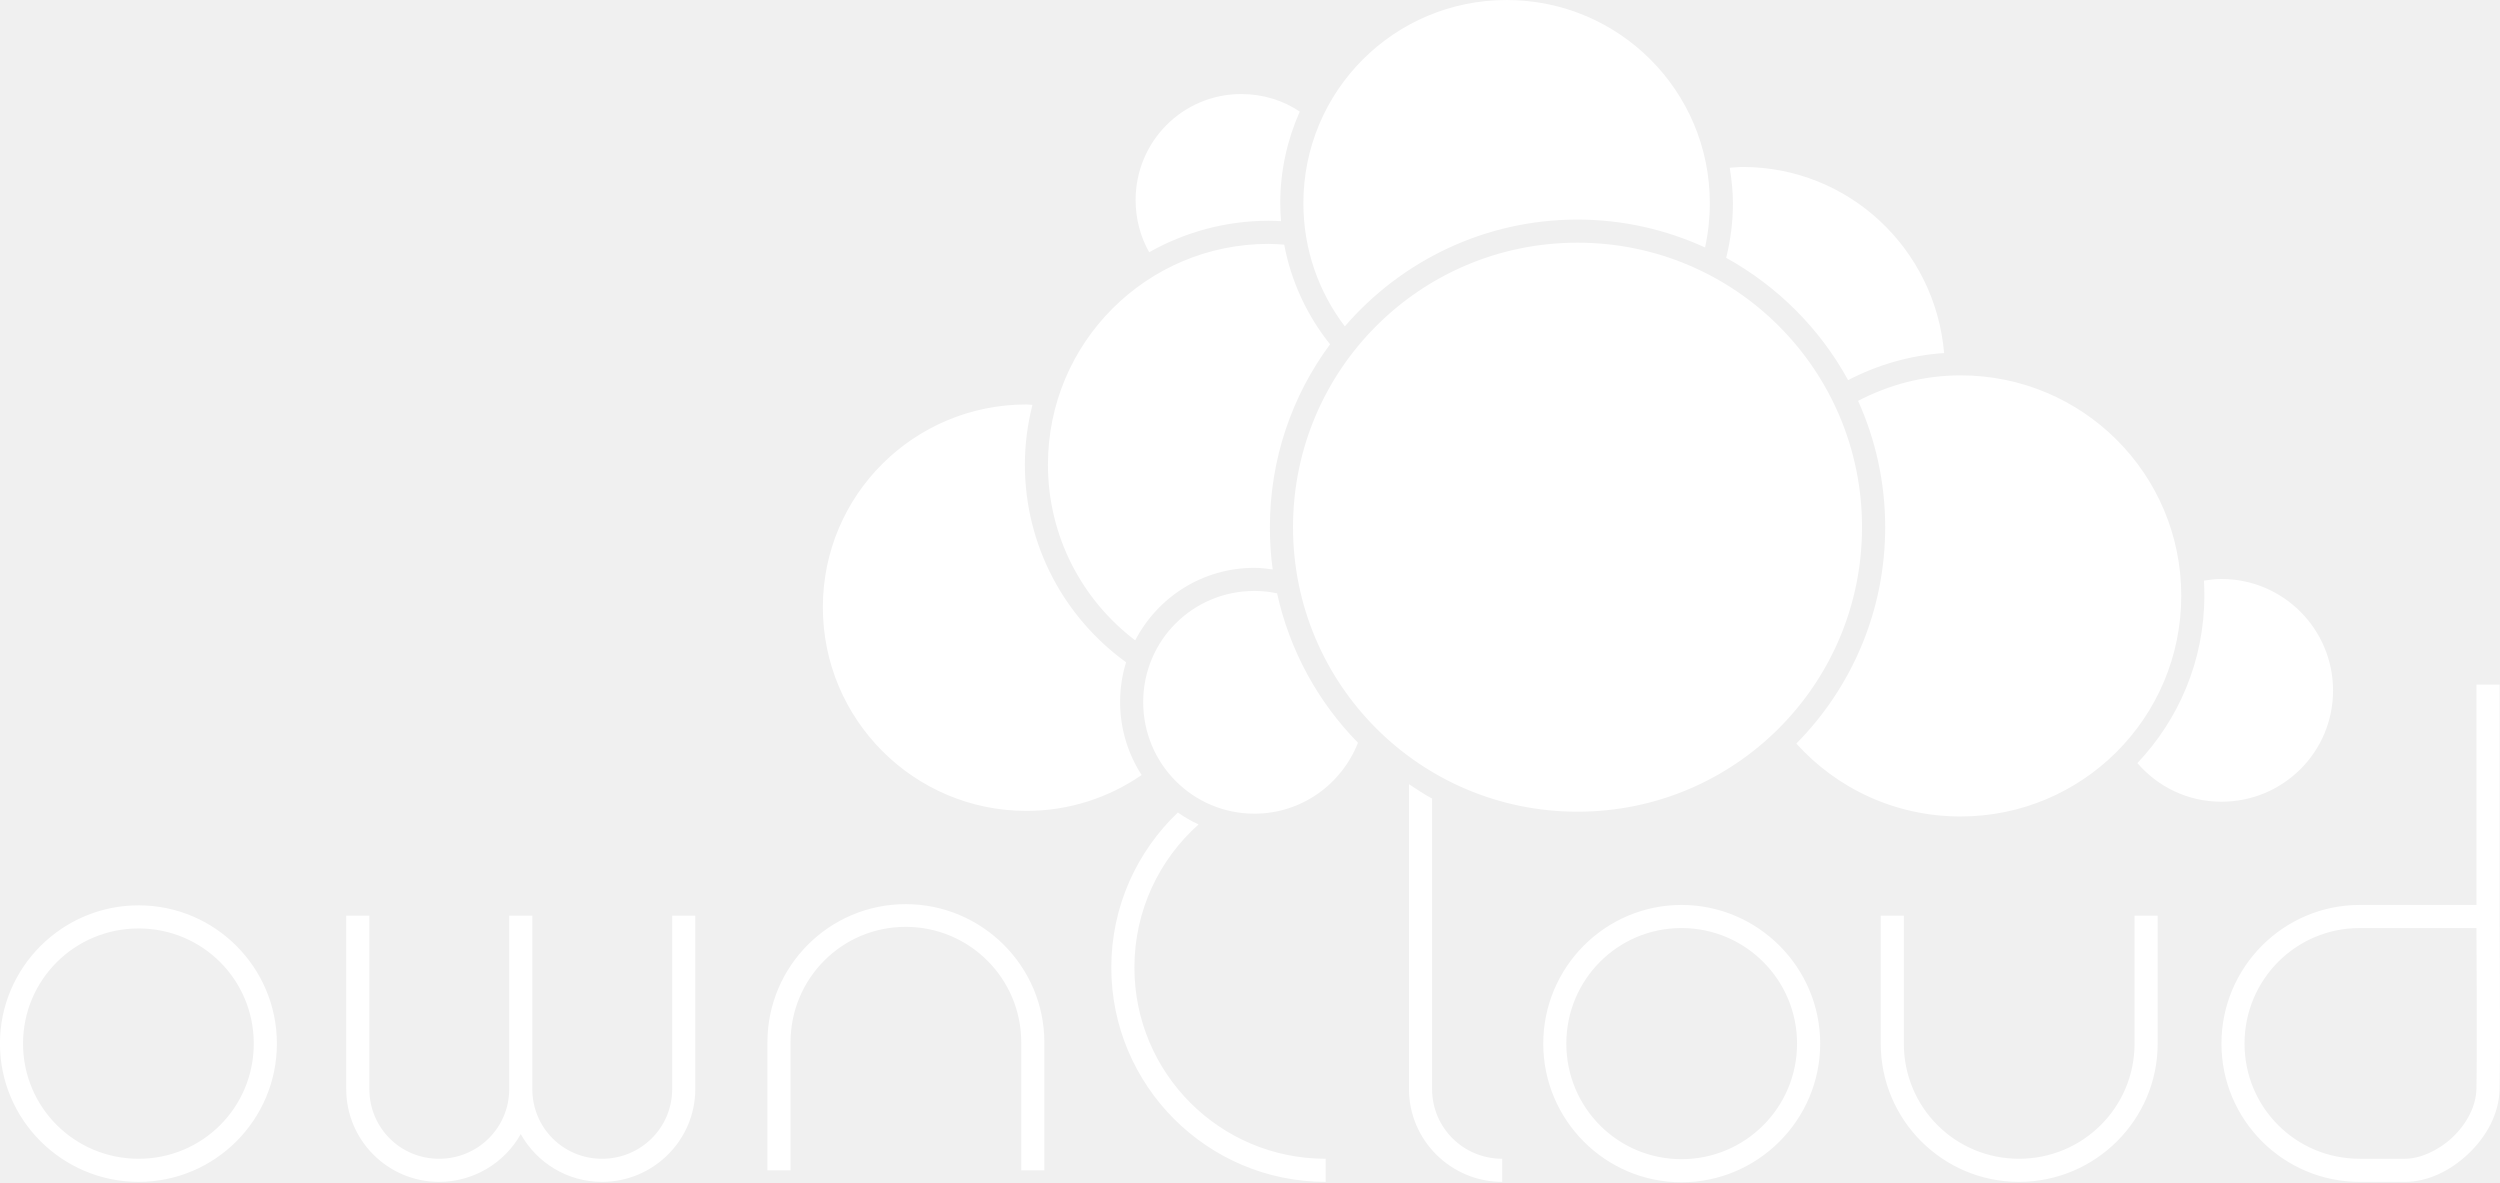
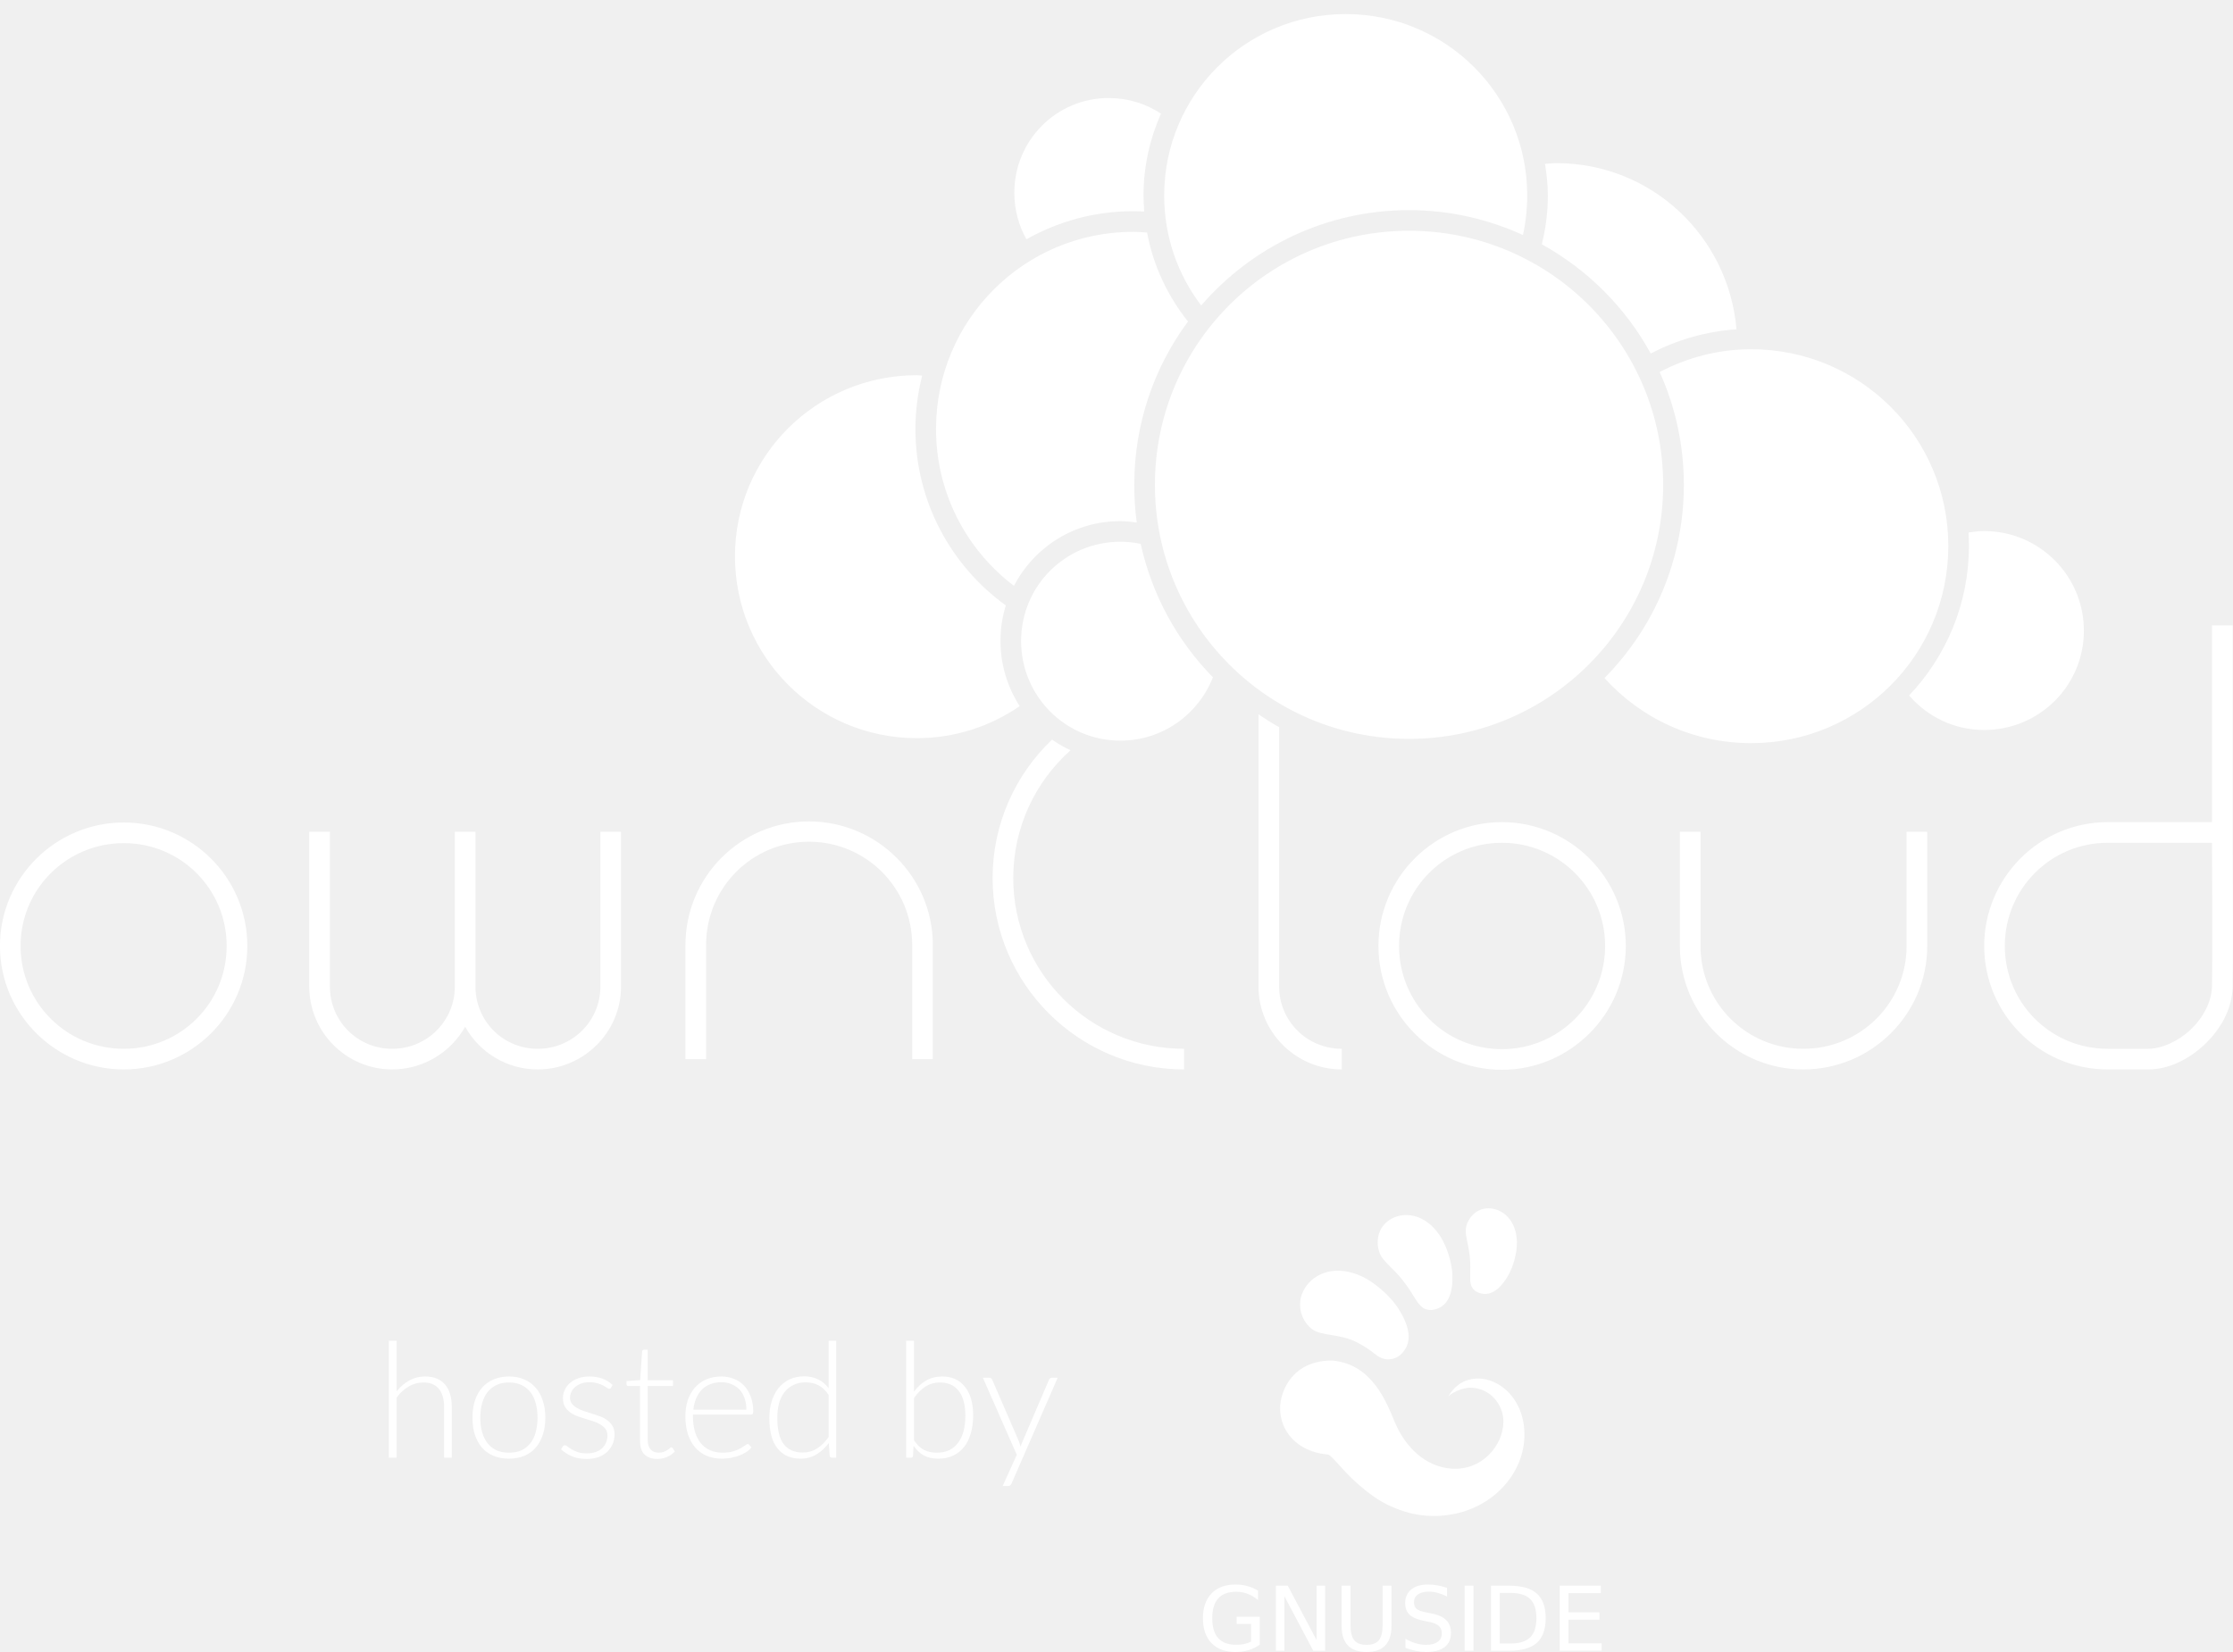
- <svg xmlns="http://www.w3.org/2000/svg" xml:space="preserve" height="118.23" viewBox="0 0 250 118.228" width="250" version="1.1" y="0px" x="0px" enable-background="new 0 0 595.275 311.111">
-   <path style="block-progression:tb;text-indent:0;color:#000000;enable-background:accumulate;text-transform:none" d="m150.66 0c-11.241 0-20.322 9.082-20.322 20.322 0 4.633 1.543 8.898 4.144 12.313 5.643-6.532 13.972-10.679 23.271-10.679 4.55 0 8.864 1.013 12.751 2.789 0.315-1.423 0.478-2.904 0.478-4.423 0.01-11.24-9.08-20.322-20.32-20.322zm-26.539 9.404c-5.854 0-10.56 4.746-10.56 10.599 0 1.895 0.489 3.686 1.355 5.22 3.533-1.993 7.616-3.148 11.954-3.148 0.419 0 0.822 0.017 1.235 0.04-0.047-0.593-0.08-1.188-0.08-1.793 0-3.26 0.708-6.363 1.952-9.165-1.675-1.123-3.683-1.753-5.858-1.753zm50.128 7.292c-0.432 0-0.849 0.053-1.275 0.08 0.184 1.161 0.319 2.334 0.319 3.546 0 1.887-0.24 3.708-0.677 5.459 5.128 2.838 9.387 7.085 12.193 12.233 2.91-1.515 6.157-2.479 9.603-2.71-0.888-10.415-9.517-18.609-20.163-18.609zm-16.497 7.571c-15.729 0-28.451 12.721-28.451 28.451 0 15.729 12.721 28.451 28.451 28.451s28.451-12.723 28.451-28.451c0-15.73-12.722-28.451-28.451-28.451zm-30.882 0.12c-12.203 0-22.076 9.873-22.076 22.076 0 7.184 3.423 13.543 8.727 17.573 2.236-4.313 6.727-7.252 11.914-7.252 0.627 0 1.229 0.076 1.833 0.159-0.19-1.38-0.279-2.792-0.279-4.224 0-6.846 2.228-13.177 6.017-18.29-2.268-2.838-3.891-6.247-4.582-9.962-0.513-0.036-1.032-0.08-1.554-0.08zm69.18 13.149c-3.705 0-7.176 0.946-10.241 2.55 1.74 3.854 2.71 8.131 2.71 12.632 0 8.427-3.388 16.079-8.886 21.637 4.039 4.484 9.899 7.292 16.417 7.292 12.203 0 22.076-9.873 22.076-22.076s-9.873-22.036-22.076-22.036zm-93.403 2.909c-11.241 0-20.362 9.041-20.362 20.282s9.121 20.362 20.362 20.362c4.279 0 8.242-1.333 11.516-3.586-1.353-2.102-2.152-4.616-2.152-7.292 0-1.389 0.205-2.724 0.598-3.985-6.129-4.43-10.121-11.638-10.121-19.764 0-2.065 0.272-4.061 0.757-5.977-0.201-0.006-0.395-0.04-0.598-0.04zm119.5 17.453c-0.6 0-1.18 0.068-1.753 0.159 0.032 0.507 0.04 0.999 0.04 1.514 0 6.482-2.557 12.364-6.694 16.736 2.035 2.367 5.025 3.865 8.408 3.865 6.162 0 11.157-4.955 11.157-11.117 0-6.162-4.995-11.157-11.157-11.157zm-96.71 1.195c-6.162 0-11.118 4.955-11.118 11.117 0 6.162 4.955 11.157 11.118 11.157 4.723 0 8.732-2.947 10.36-7.093-3.973-4.046-6.828-9.208-8.089-14.943-0.738-0.153-1.488-0.239-2.271-0.239zm122.21 9.364v22.036h-11.675c-7.632 0-13.827 6.235-13.827 13.867 0 7.631 6.195 13.827 13.827 13.827h3.387 1.156c2.239 0 4.475-1.087 6.256-2.749s3.141-3.964 3.188-6.535c0.08-4.412 0-17.254 0-17.254v-0.558-22.633h-2.311zm-106.75 9.962v30.483c0 5.123 4.201 9.284 9.324 9.284v-2.311c-3.877 0-7.013-3.097-7.013-6.973v-29.049c-0.805-0.432-1.551-0.934-2.311-1.435zm-23.112 2.829c-4.093 3.906-6.655 9.405-6.655 15.501 0 11.827 9.612 21.438 21.438 21.438v-2.311c-10.579 0-19.127-8.547-19.127-19.127 0-5.691 2.484-10.805 6.415-14.305-0.735-0.339-1.415-0.735-2.072-1.195zm-27.216 9.165c-7.632 0-13.827 6.195-13.827 13.827v12.791h2.311v-12.791c0-6.385 5.131-11.556 11.516-11.556 6.386 0 11.556 5.171 11.556 11.556v12.791h2.311v-12.791c0-7.632-6.234-13.827-13.867-13.827zm77.583 0.08c-7.633 0-13.827 6.234-13.827 13.867s6.194 13.867 13.827 13.867c7.633 0 13.867-6.234 13.867-13.867s-6.234-13.867-13.867-13.867zm-154.29 0.04c-7.632 0-13.867 6.195-13.867 13.827 0 7.632 6.235 13.827 13.867 13.827s13.827-6.195 13.827-13.827c0-7.632-6.195-13.827-13.827-13.827zm20.761 1.036v17.334c0 5.123 4.162 9.284 9.284 9.284 3.491 0 6.572-1.93 8.169-4.782 1.586 2.851 4.638 4.782 8.129 4.782 5.123 0 9.324-4.161 9.324-9.284v-17.334h-2.311v17.334c0 3.876-3.137 6.973-7.013 6.973s-6.973-3.097-6.973-6.973v-17.334h-2.311v17.334c0 3.877-3.135 6.973-7.013 6.973-3.875 0-6.973-3.097-6.973-6.973v-17.334h-2.311zm153.45 0v12.791c0 7.631 6.195 13.827 13.827 13.827 7.632 0 13.867-6.196 13.867-13.827v-12.791h-2.311v12.791c0 6.384-5.171 11.516-11.556 11.516-6.385 0-11.516-5.132-11.516-11.516v-12.791h-2.311zm-19.924 1.235c6.386 0 11.556 5.17 11.556 11.556 0 6.386-5.17 11.556-11.556 11.556-6.386 0-11.516-5.17-11.516-11.556 0-6.386 5.13-11.556 11.516-11.556zm67.821 0h11.675c0.009 1.527 0.073 12.046 0 16.059-0.033 1.786-1.012 3.578-2.431 4.901-1.419 1.324-3.254 2.112-4.702 2.112h-4.543c-6.385 0-11.516-5.132-11.516-11.516 0-6.385 5.131-11.556 11.516-11.556zm-222.11 0.04c6.385 0 11.516 5.131 11.516 11.516s-5.131 11.516-11.516 11.516-11.556-5.131-11.556-11.516 5.171-11.516 11.556-11.516z" fill="#fff" />
+ <svg xmlns="http://www.w3.org/2000/svg" enable-background="new 0 0 595.275 311.111" xml:space="preserve" height="185" width="250" version="1.1" y="0px" x="0px" viewBox="0 0 250 184.997" id="svg3007">
+   <defs id="defs3013" />
+   <path style="text-indent:0;text-transform:none;block-progression:tb;color:#000000;fill:#ffffff;enable-background:accumulate" d="m 150.66,1.573 c -11.241,0 -20.322,9.082 -20.322,20.322 0,4.633 1.543,8.898 4.144,12.313 5.643,-6.532 13.972,-10.679 23.271,-10.679 4.55,0 8.864,1.013 12.751,2.789 0.315,-1.423 0.478,-2.904 0.478,-4.423 0.01,-11.24 -9.08,-20.322 -20.32,-20.322 z m -26.539,9.404 c -5.854,0 -10.56,4.746 -10.56,10.599 0,1.895 0.489,3.686 1.355,5.22 3.533,-1.993 7.616,-3.148 11.954,-3.148 0.419,0 0.822,0.017 1.235,0.04 -0.047,-0.593 -0.08,-1.188 -0.08,-1.793 0,-3.26 0.708,-6.363 1.952,-9.165 -1.675,-1.123 -3.683,-1.753 -5.858,-1.753 z m 50.128,7.292 c -0.432,0 -0.849,0.053 -1.275,0.08 0.184,1.161 0.319,2.334 0.319,3.546 0,1.887 -0.24,3.708 -0.677,5.459 5.128,2.838 9.387,7.085 12.193,12.233 2.91,-1.515 6.157,-2.479 9.603,-2.71 -0.888,-10.415 -9.517,-18.609 -20.163,-18.609 z m -16.497,7.571 c -15.729,0 -28.451,12.721 -28.451,28.451 0,15.729 12.721,28.451 28.451,28.451 15.73,0 28.451,-12.723 28.451,-28.451 0,-15.73 -12.722,-28.451 -28.451,-28.451 z m -30.882,0.12 c -12.203,0 -22.076,9.873 -22.076,22.076 0,7.184 3.423,13.543 8.727,17.573 2.236,-4.313 6.727,-7.252 11.914,-7.252 0.627,0 1.229,0.076 1.833,0.159 -0.19,-1.38 -0.279,-2.792 -0.279,-4.224 0,-6.846 2.228,-13.177 6.017,-18.29 -2.268,-2.838 -3.891,-6.247 -4.582,-9.962 -0.513,-0.035 -1.032,-0.08 -1.554,-0.08 z m 69.18,13.149 c -3.705,0 -7.176,0.946 -10.241,2.55 1.74,3.854 2.71,8.131 2.71,12.632 0,8.427 -3.388,16.079 -8.886,21.637 4.039,4.484 9.899,7.292 16.417,7.292 12.203,0 22.076,-9.873 22.076,-22.076 0,-12.203 -9.873,-22.036 -22.076,-22.036 z m -93.403,2.909 c -11.241,0 -20.362,9.041 -20.362,20.282 0,11.241 9.121,20.362 20.362,20.362 4.279,0 8.242,-1.333 11.516,-3.586 -1.353,-2.102 -2.152,-4.616 -2.152,-7.292 0,-1.389 0.205,-2.724 0.598,-3.985 -6.129,-4.43 -10.121,-11.638 -10.121,-19.764 0,-2.065 0.272,-4.061 0.757,-5.977 -0.201,-0.006 -0.395,-0.04 -0.598,-0.04 z m 119.5,17.453 c -0.6,0 -1.18,0.068 -1.753,0.159 0.032,0.507 0.04,0.999 0.04,1.514 0,6.482 -2.557,12.364 -6.694,16.736 2.035,2.367 5.025,3.865 8.408,3.865 6.162,0 11.157,-4.955 11.157,-11.117 0,-6.162 -4.995,-11.157 -11.157,-11.157 z m -96.71,1.195 c -6.162,0 -11.118,4.956 -11.118,11.117 0,6.162 4.955,11.157 11.118,11.157 4.723,0 8.732,-2.947 10.36,-7.093 -3.973,-4.046 -6.828,-9.208 -8.089,-14.943 -0.738,-0.153 -1.488,-0.239 -2.271,-0.239 z m 122.21,9.364 V 92.066 h -11.675 c -7.632,0 -13.827,6.235 -13.827,13.867 0,7.631 6.195,13.827 13.827,13.827 h 4.543 c 2.239,0 4.475,-1.087 6.256,-2.749 1.781,-1.662 3.141,-3.964 3.188,-6.535 0.08,-4.412 0,-17.254 0,-17.254 V 70.03 h -2.311 z m -106.75,9.962 v 30.483 c 0,5.123 4.201,9.284 9.324,9.284 v -2.311 c -3.877,0 -7.013,-3.097 -7.013,-6.973 V 81.426 c -0.805,-0.432 -1.551,-0.934 -2.311,-1.435 z m -23.112,2.829 c -4.093,3.906 -6.655,9.405 -6.655,15.501 0,11.827 9.612,21.438 21.438,21.438 v -2.311 c -10.579,0 -19.127,-8.547 -19.127,-19.127 0,-5.691 2.484,-10.805 6.415,-14.305 -0.735,-0.339 -1.415,-0.735 -2.072,-1.195 z M 90.569,91.986 c -7.632,0 -13.827,6.195 -13.827,13.827 v 12.791 h 2.311 v -12.791 c 0,-6.385 5.131,-11.556 11.516,-11.556 6.386,0 11.556,5.171 11.556,11.556 v 12.791 h 2.311 v -12.791 c 0,-7.632 -6.234,-13.827 -13.867,-13.827 z m 77.583,0.08 c -7.633,0 -13.827,6.234 -13.827,13.867 0,7.633 6.194,13.867 13.827,13.867 7.633,0 13.867,-6.234 13.867,-13.867 0,-7.633 -6.234,-13.867 -13.867,-13.867 z m -154.29,0.04 c -7.632,0 -13.867,6.195 -13.867,13.827 0,7.632 6.235,13.827 13.867,13.827 7.632,0 13.827,-6.195 13.827,-13.827 0,-7.632 -6.195,-13.827 -13.827,-13.827 z m 20.761,1.036 v 17.334 c 0,5.123 4.162,9.284 9.284,9.284 3.491,0 6.572,-1.93 8.169,-4.782 1.586,2.851 4.638,4.782 8.129,4.782 5.123,0 9.324,-4.161 9.324,-9.284 v -17.334 h -2.311 v 17.334 c 0,3.876 -3.137,6.973 -7.013,6.973 -3.877,0 -6.973,-3.097 -6.973,-6.973 v -17.334 h -2.311 v 17.334 c 0,3.877 -3.135,6.973 -7.013,6.973 -3.875,0 -6.973,-3.097 -6.973,-6.973 v -17.334 h -2.311 z m 153.45,0 v 12.791 c 0,7.631 6.195,13.827 13.827,13.827 7.632,0 13.867,-6.196 13.867,-13.827 v -12.791 h -2.311 v 12.791 c 0,6.384 -5.171,11.516 -11.556,11.516 -6.385,0 -11.516,-5.132 -11.516,-11.516 v -12.791 h -2.311 z m -19.924,1.235 c 6.386,0 11.556,5.17 11.556,11.556 0,6.386 -5.17,11.556 -11.556,11.556 -6.386,0 -11.516,-5.17 -11.516,-11.556 0,-6.386 5.13,-11.556 11.516,-11.556 z m 67.821,0 h 11.675 c 0.009,1.527 0.073,12.046 0,16.059 -0.033,1.786 -1.012,3.578 -2.431,4.901 -1.419,1.324 -3.254,2.112 -4.702,2.112 h -4.543 c -6.385,0 -11.516,-5.132 -11.516,-11.516 0,-6.385 5.131,-11.556 11.516,-11.556 z m -222.11,0.04 c 6.385,0 11.516,5.131 11.516,11.516 0,6.385 -5.131,11.516 -11.516,11.516 -6.385,0 -11.556,-5.131 -11.556,-11.516 0,-6.385 5.171,-11.516 11.556,-11.516 z" id="path3009" />
+   <text xml:space="preserve" style="font-size:18px;font-style:normal;font-variant:normal;font-weight:300;font-stretch:normal;text-align:start;line-height:125%;letter-spacing:0px;word-spacing:0px;writing-mode:lr-tb;text-anchor:start;fill:#ffffff;fill-opacity:1;stroke:none;font-family:Lato;-inkscape-font-specification:Lato Light" x="42.063" y="163.24" id="text3597">
+     <tspan id="tspan3599" x="42.063" y="163.24">hosted by</tspan>
+   </text>
+   <path style="fill:#be0926;display:none" display="none" d="m -5.181,436.376 c 0.398,-0.977 -0.093,-1.907 -1.58,-2.764 -0.221,-0.126 -0.958,-0.506 -2.066,-0.698 -1.422,-0.245 -2.291,0.185 -2.283,0.177 -0.978,0.348 -1.835,1.328 -1.724,2.545 0.086,0.936 0.834,1.623 1.68,1.823 0.764,0.18 1.597,-0.294 3.182,-0.368 0.774,-0.036 0.982,0.015 1.58,-0.001 0.345,-0.011 0.591,-0.074 0.763,-0.18 0.198,-0.121 0.363,-0.325 0.448,-0.534 z" id="path3113" />
+   <g id="g4223" transform="translate(-579.0478,111.6129)">
+     <path transform="translate(2.834646,0)" style="fill:#ffffff;fill-opacity:1" d="m 725.406,40.75 c -4.354,-0.069 -5.875,3.274 -5.875,5.344 0,2.611 1.945,4.815 5.156,5.156 0.067,0.004 0.182,0.006 0.25,0.031 0.071,0.028 0.116,0.067 0.188,0.125 0.739,0.583 1.703,2.085 4,3.906 1.357,1.075 2.379,1.656 3.969,2.219 2.666,0.941 4.904,0.564 5.5,0.469 4.721,-0.743 8.093,-4.492 8.281,-8.562 0.224,-4.871 -3.679,-7.513 -6.531,-6.438 -1.344,0.493 -1.969,1.75 -1.969,1.75 0,0 0.842,-0.83 2.375,-0.969 2.408,0 3.781,2.025 3.781,3.781 0,2.643 -2.385,5.586 -5.906,5.281 -2.846,-0.245 -5.068,-2.382 -6.25,-5.188 -0.926,-2.199 -2.492,-6.485 -6.969,-6.906 z" id="path3415" />
+     <path d="m 735.801,40.134 c 1.338,-1.172 1.297,-2.944 -0.295,-5.355 -0.236,-0.357 -1.063,-1.484 -2.59,-2.61 -1.957,-1.439 -3.586,-1.445 -3.568,-1.453 -1.736,-0.212 -3.768,0.619 -4.516,2.536 -0.576,1.473 -0.029,3.151 1.158,4.011 1.033,0.75 3.078,0.457 4.996,1.454 1.543,0.804 1.967,1.354 2.475,1.625 0.436,0.231 0.816,0.318 1.262,0.257 0.393,-0.051 0.797,-0.215 1.078,-0.465 z" id="path3325" style="fill:#ffffff;fill-opacity:1" />
+     <path d="m 739.536,35.057 c 1.5,-0.288 2.244,-1.625 2.107,-4.108 -0.023,-0.368 -0.146,-1.565 -0.791,-3.063 -0.828,-1.922 -2.039,-2.635 -2.023,-2.632 -1.199,-0.912 -3.066,-1.177 -4.457,-0.077 -1.068,0.845 -1.311,2.297 -0.881,3.485 0.383,1.07 1.617,1.704 2.965,3.572 0.66,0.912 0.762,1.205 1.254,1.916 0.287,0.413 0.559,0.66 0.822,0.787 0.308,0.144 0.683,0.183 1.004,0.12 z" id="path3327" style="fill:#ffffff;fill-opacity:1" />
+     <path d="m 744.524,33.124 c 1.201,0.491 2.346,-0.115 3.4,-1.943 0.154,-0.271 0.621,-1.178 0.859,-2.542 0.301,-1.75 -0.23,-2.816 -0.219,-2.806 -0.428,-1.204 -1.635,-2.258 -3.129,-2.122 -1.152,0.105 -1.998,1.025 -2.244,2.067 -0.219,0.94 0.363,1.962 0.453,3.912 0.045,0.954 -0.018,1.208 0.004,1.944 0.01,0.424 0.09,0.726 0.219,0.938 0.149,0.245 0.403,0.449 0.657,0.552 z" id="path3329" style="fill:#ffffff;fill-opacity:1" />
+   </g>
+   <g id="g4229" transform="translate(-577.3975,111.6129)">
+     <path d="m 717.462,72.205 0,-1.956 -1.61,0 0,-0.81 2.586,0 0,3.127 c -0.381,0.27 -0.8,0.475 -1.259,0.615 -0.459,0.137 -0.948,0.205 -1.469,0.205 -1.138,0 -2.03,-0.332 -2.674,-0.995 -0.641,-0.667 -0.961,-1.594 -0.961,-2.781 0,-1.19 0.32,-2.117 0.961,-2.781 0.644,-0.667 1.535,-1 2.674,-1 0.475,8e-6 0.925,0.059 1.351,0.176 0.429,0.117 0.825,0.289 1.186,0.517 l 0,1.049 c -0.364,-0.309 -0.751,-0.542 -1.161,-0.698 -0.41,-0.156 -0.841,-0.234 -1.293,-0.234 -0.891,6e-6 -1.561,0.249 -2.01,0.746 -0.446,0.498 -0.668,1.239 -0.668,2.225 -10e-6,0.982 0.223,1.722 0.668,2.22 0.449,0.498 1.119,0.746 2.01,0.746 0.348,10e-7 0.659,-0.029 0.932,-0.088 0.273,-0.062 0.519,-0.156 0.737,-0.283" style="font-size:9.992px;fill:#ffffff;fill-opacity:1;font-family:MyriadPro-Bold" id="path3382" />
+     <path d="m 720.243,65.96 1.327,0 3.23,6.094 0,-6.094 0.956,0 0,7.284 -1.327,0 -3.23,-6.094 0,6.094 -0.956,0 0,-7.284" style="font-size:9.992px;fill:#ffffff;fill-opacity:1;font-family:MyriadPro-Bold" id="path3384" />
+     <path d="m 727.606,65.96 0.99,0 0,4.425 c 0,0.781 0.141,1.343 0.424,1.688 0.283,0.342 0.742,0.512 1.376,0.512 0.631,10e-7 1.088,-0.171 1.371,-0.512 0.283,-0.345 0.424,-0.907 0.424,-1.688 l 0,-4.425 0.99,0 0,4.547 c -10e-6,0.95 -0.236,1.667 -0.707,2.152 -0.468,0.485 -1.161,0.727 -2.078,0.727 -0.92,0 -1.617,-0.242 -2.088,-0.727 -0.468,-0.485 -0.703,-1.202 -0.703,-2.152 l 0,-4.547" style="font-size:9.992px;fill:#ffffff;fill-opacity:1;font-family:MyriadPro-Bold" id="path3386" />
+     <path d="m 739.403,66.199 0,0.961 c -0.374,-0.179 -0.727,-0.312 -1.059,-0.4 -0.332,-0.088 -0.652,-0.132 -0.961,-0.132 -0.537,7e-6 -0.951,0.104 -1.244,0.312 -0.289,0.208 -0.434,0.504 -0.434,0.888 0,0.322 0.096,0.566 0.288,0.732 0.195,0.163 0.563,0.294 1.103,0.395 l 0.595,0.122 c 0.735,0.14 1.277,0.387 1.625,0.742 0.351,0.351 0.527,0.823 0.527,1.415 -1e-5,0.706 -0.237,1.241 -0.712,1.605 -0.472,0.364 -1.164,0.546 -2.078,0.546 -0.345,0 -0.712,-0.039 -1.103,-0.117 -0.387,-0.078 -0.789,-0.194 -1.205,-0.346 l 0,-1.015 c 0.4,0.224 0.792,0.394 1.176,0.507 0.384,0.114 0.761,0.171 1.132,0.171 0.563,10e-7 0.997,-0.111 1.303,-0.332 0.306,-0.221 0.459,-0.537 0.459,-0.946 -10e-6,-0.358 -0.111,-0.638 -0.332,-0.839 -0.218,-0.202 -0.577,-0.353 -1.078,-0.454 l -0.6,-0.117 c -0.735,-0.146 -1.267,-0.376 -1.595,-0.688 -0.329,-0.312 -0.493,-0.746 -0.493,-1.303 0,-0.644 0.226,-1.151 0.678,-1.522 0.455,-0.371 1.081,-0.556 1.878,-0.556 0.342,8e-6 0.69,0.031 1.044,0.093 0.355,0.062 0.717,0.155 1.088,0.278" style="font-size:9.992px;fill:#ffffff;fill-opacity:1;font-family:MyriadPro-Bold" id="path3388" />
+     <path d="m 741.379,65.96 0.986,0 0,7.284 -0.986,0 0,-7.284" style="font-size:9.992px;fill:#ffffff;fill-opacity:1;font-family:MyriadPro-Bold" id="path3390" />
+     <path d="m 745.311,66.77 0,5.664 1.19,0 c 1.005,0 1.74,-0.228 2.205,-0.683 0.468,-0.455 0.703,-1.174 0.703,-2.156 -10e-6,-0.976 -0.234,-1.69 -0.703,-2.142 -0.465,-0.455 -1.2,-0.683 -2.205,-0.683 l -1.19,0 m -0.986,-0.81 2.025,0 c 1.412,8e-6 2.448,0.294 3.108,0.883 0.66,0.585 0.99,1.503 0.99,2.752 0,1.255 -0.332,2.178 -0.995,2.766 -0.664,0.589 -1.698,0.883 -3.103,0.883 l -2.025,0 0,-7.284" style="font-size:9.992px;fill:#ffffff;fill-opacity:1;font-family:MyriadPro-Bold" id="path3392" />
+     <path d="m 752.014,65.96 4.606,0 0,0.829 -3.62,0 0,2.156 3.469,0 0,0.829 -3.469,0 0,2.639 3.708,0 0,0.829 -4.693,0 0,-7.284" style="font-size:9.992px;fill:#ffffff;fill-opacity:1;font-family:MyriadPro-Bold" id="path3394" />
+   </g>
</svg>
